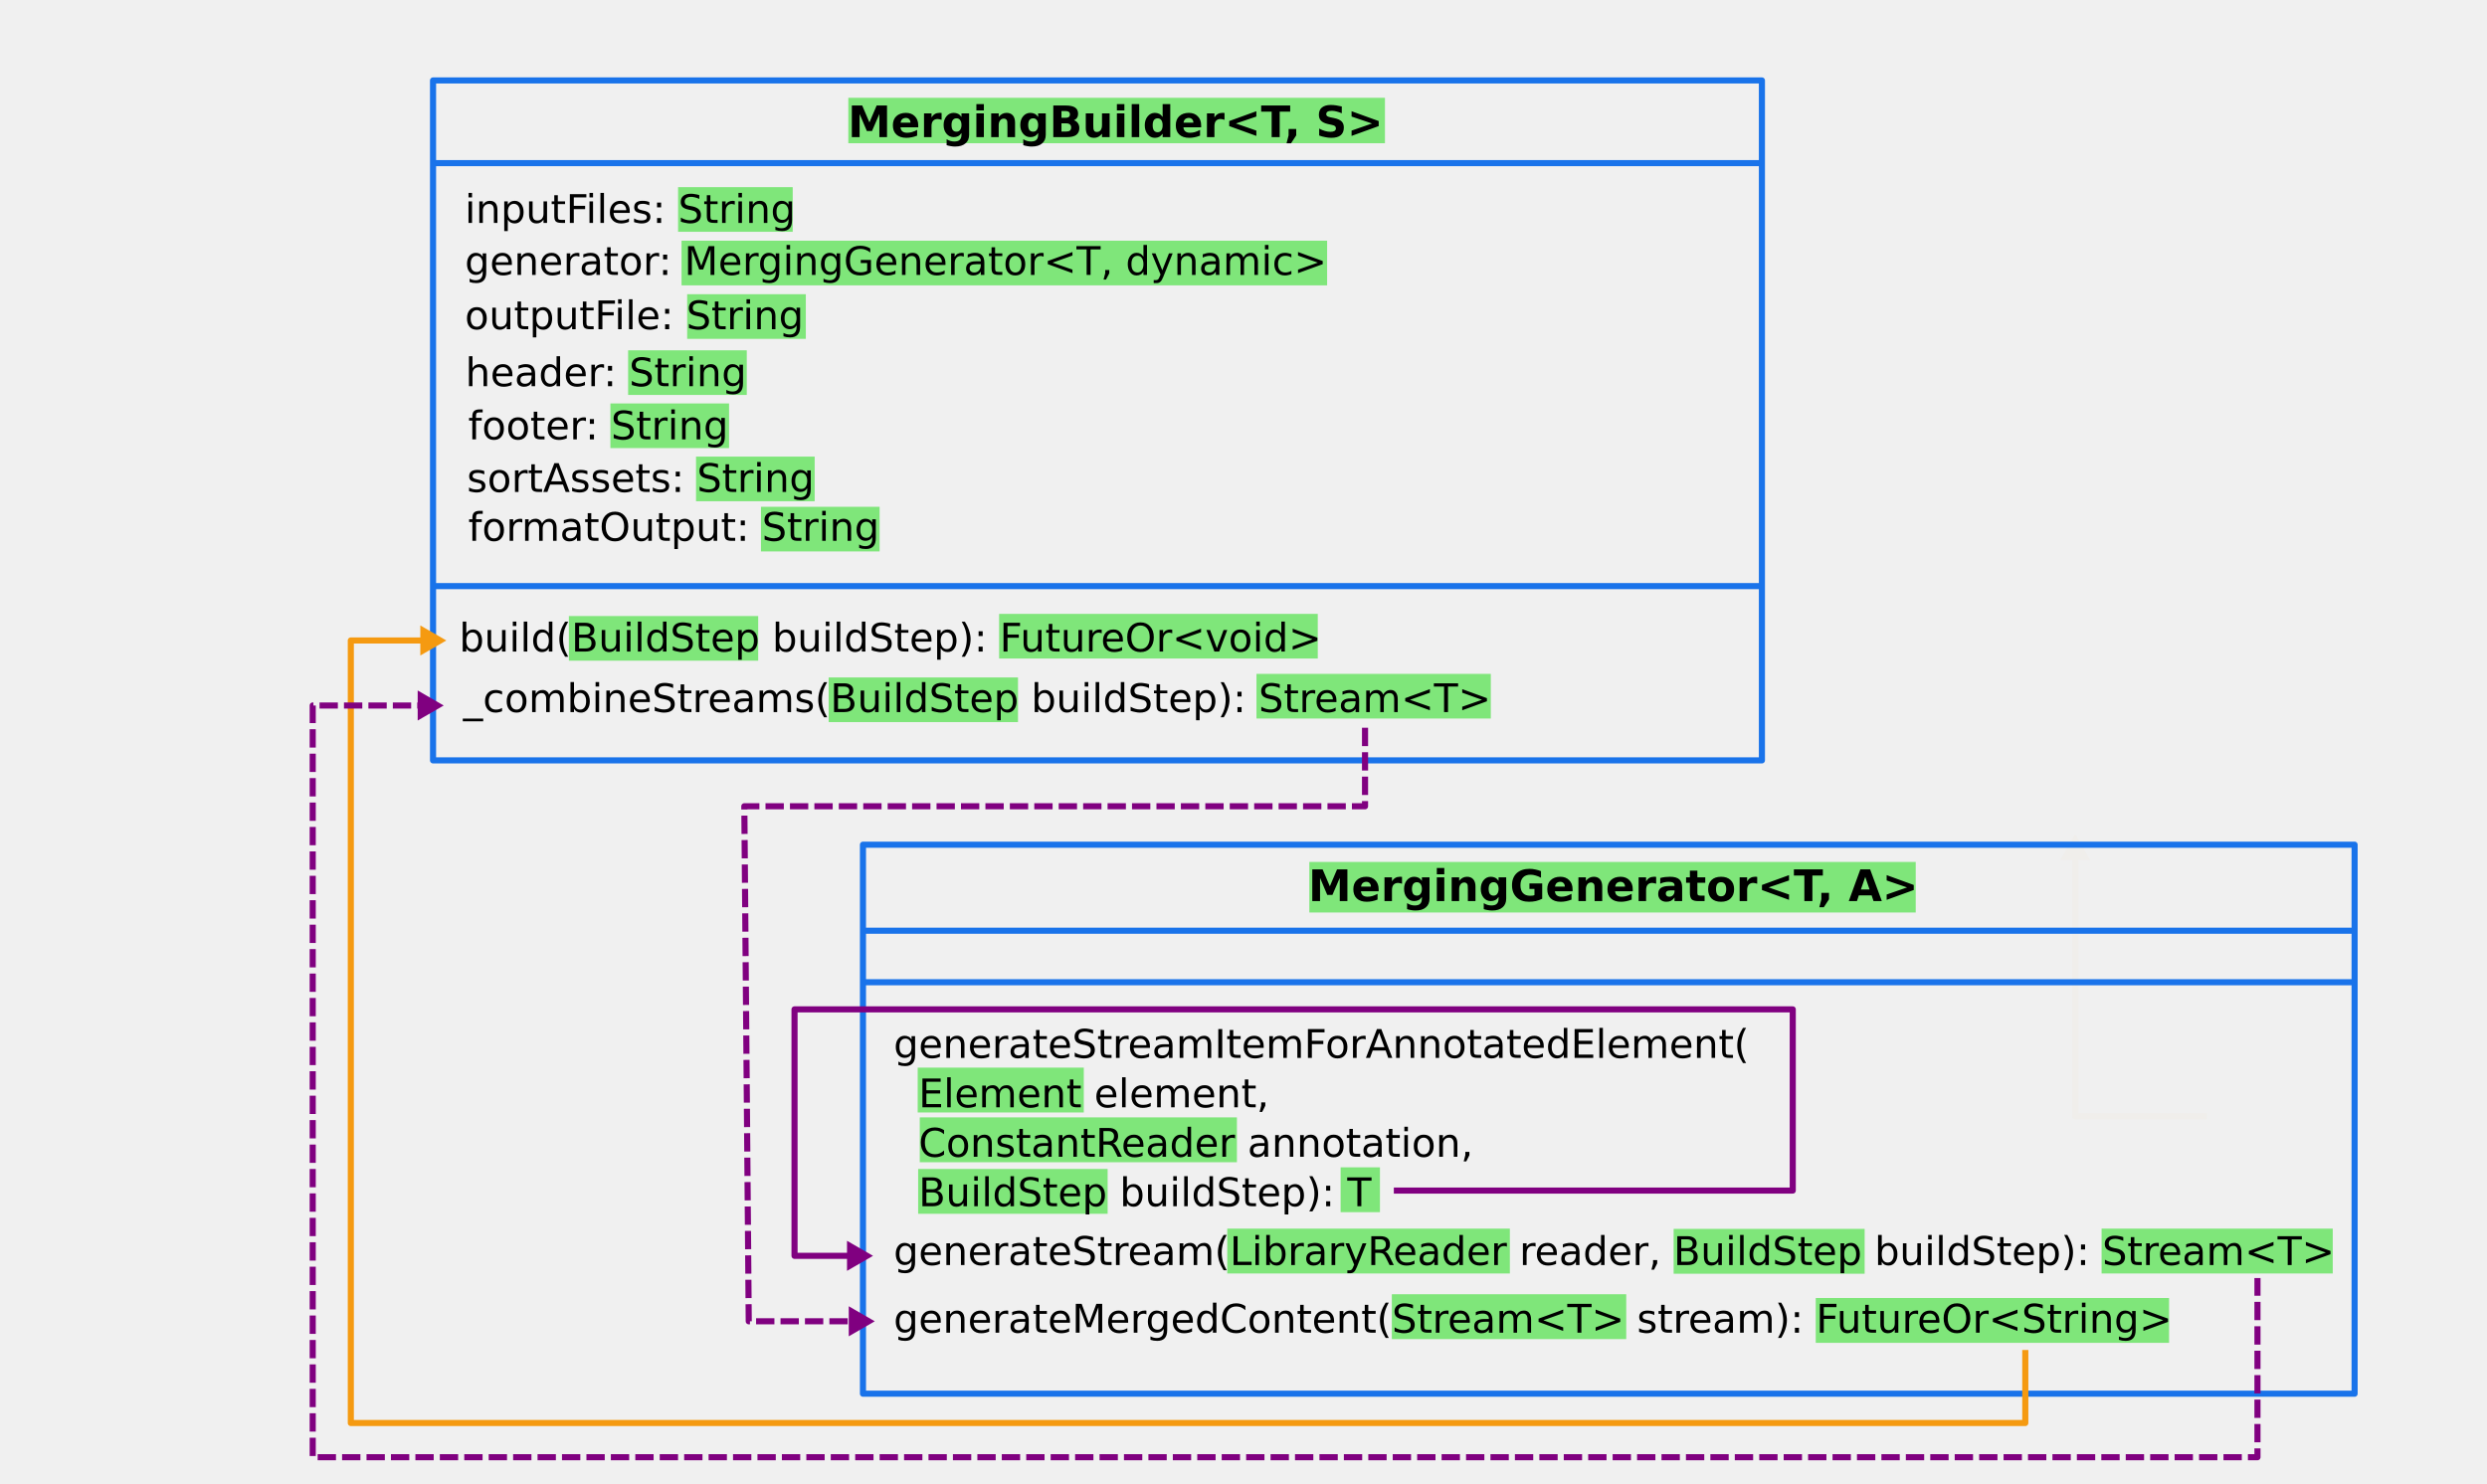
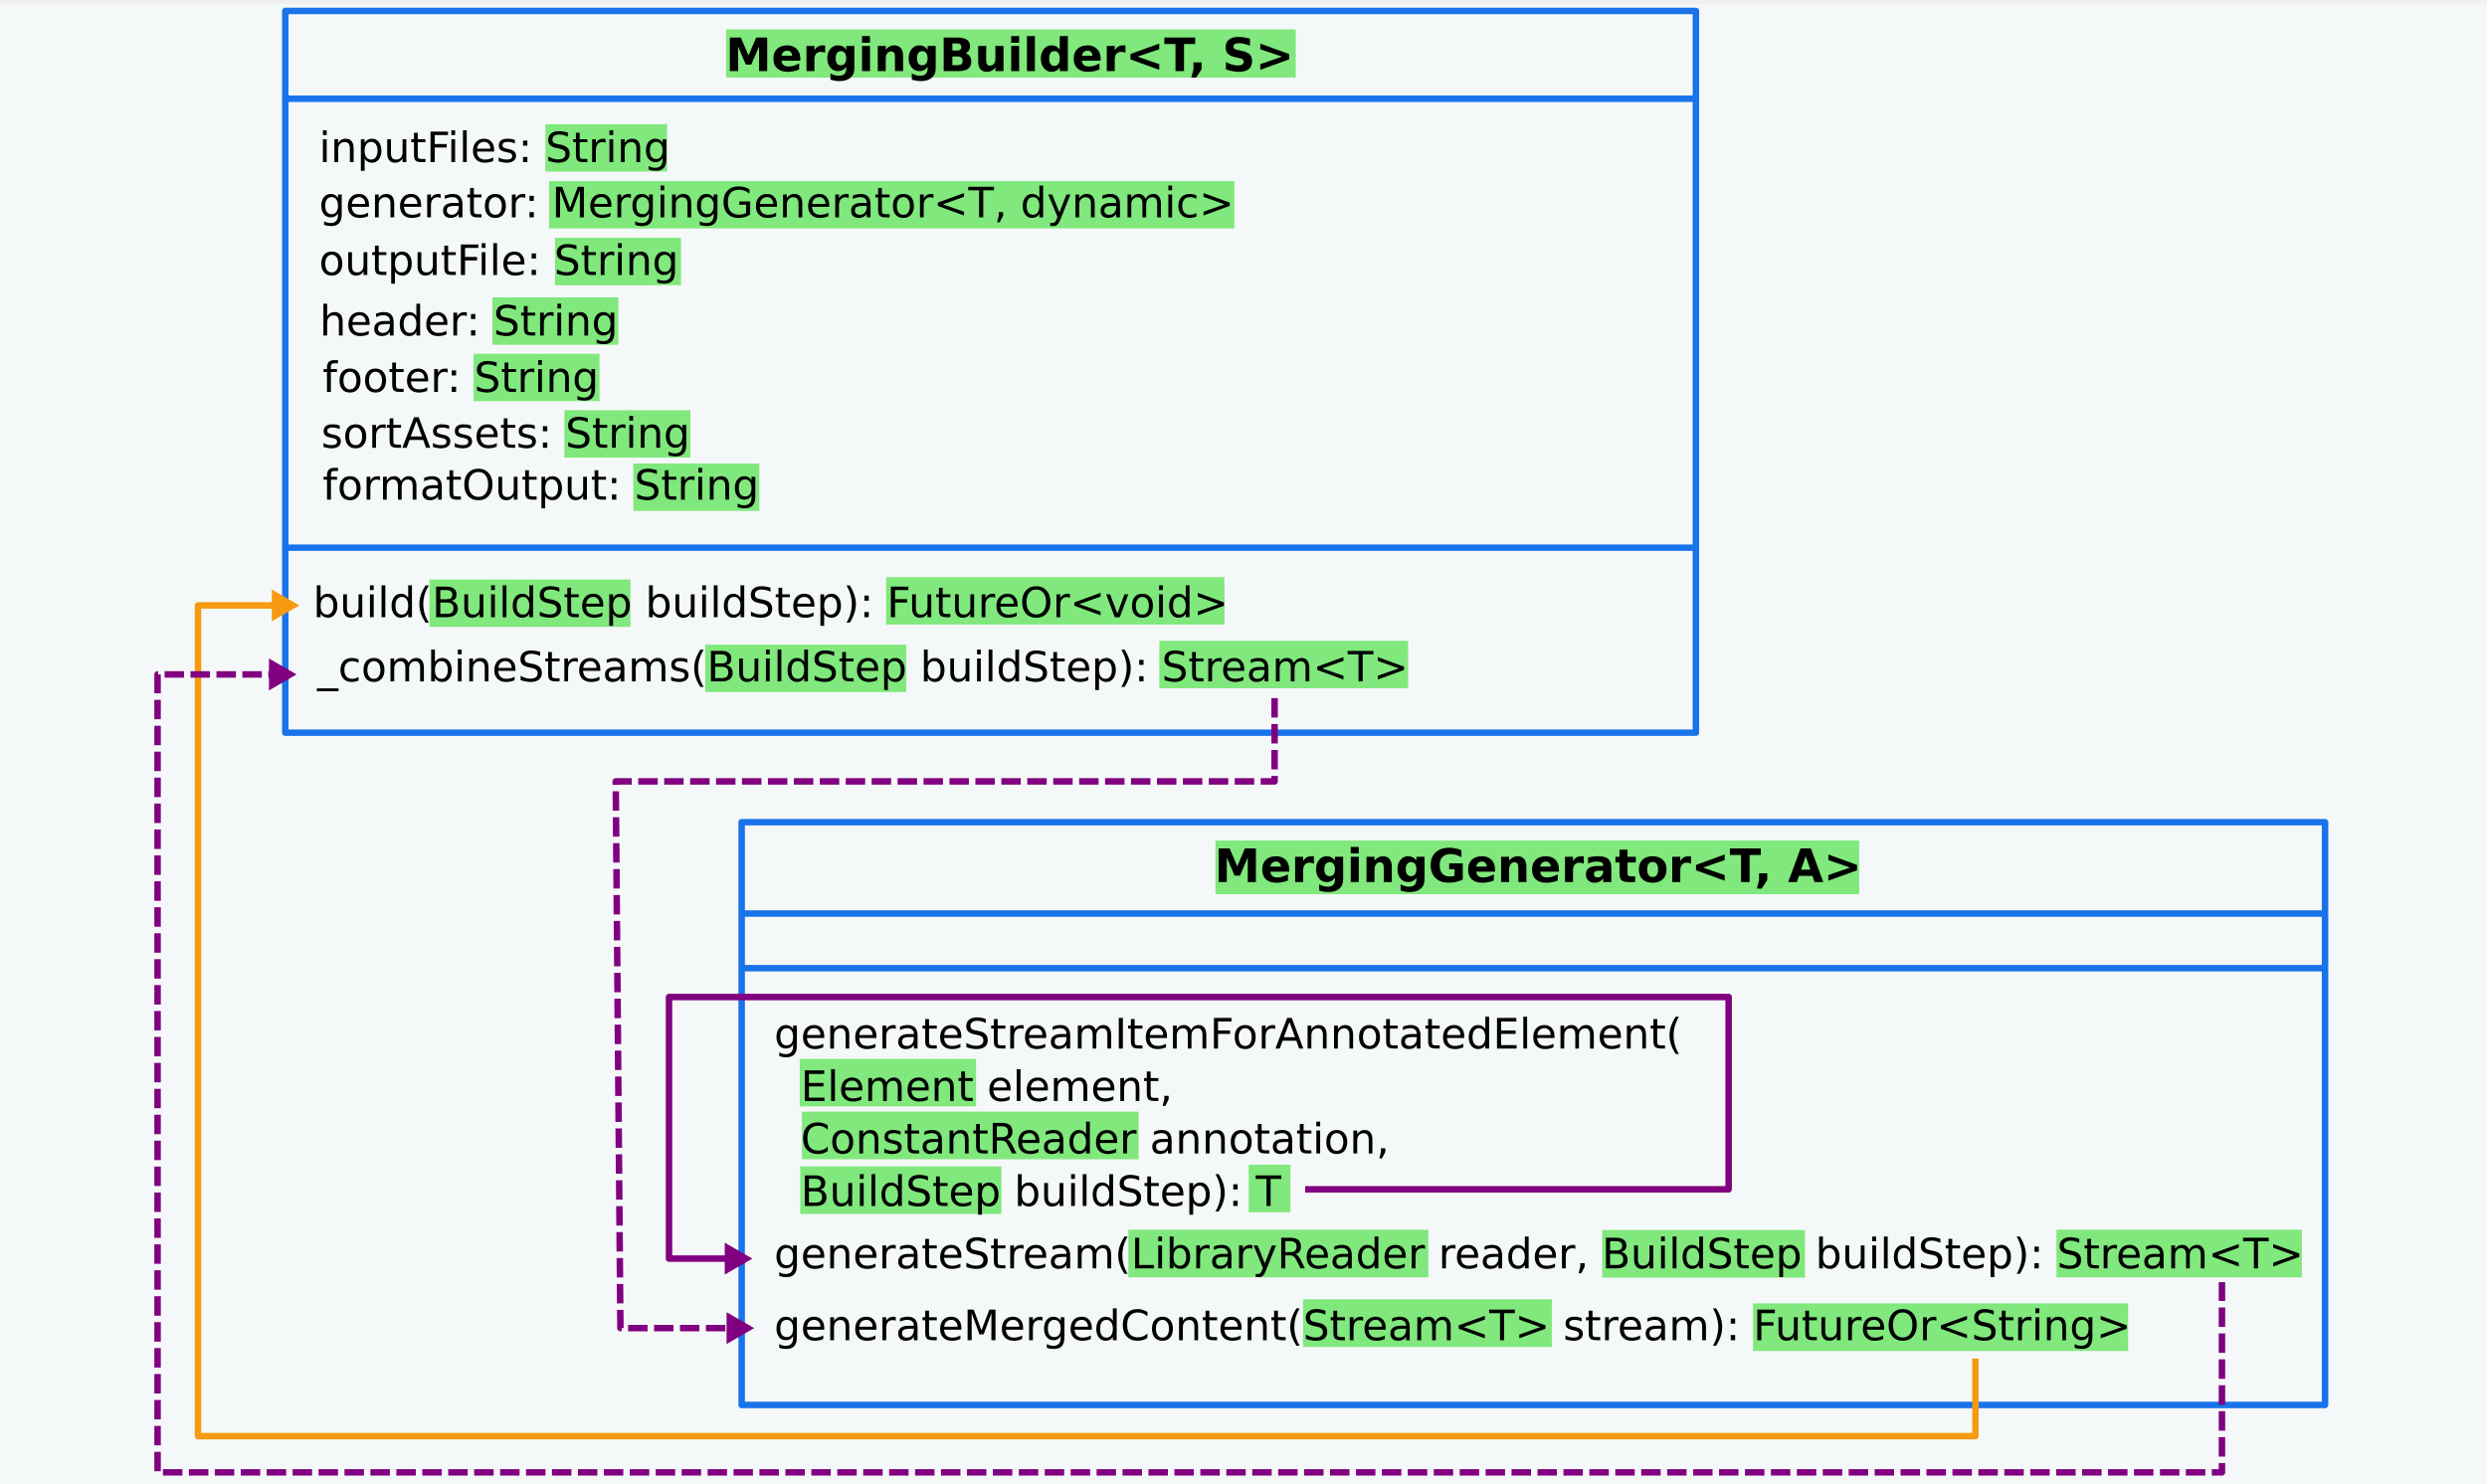
<svg xmlns="http://www.w3.org/2000/svg" width="285mm" height="170mm" viewBox="0 0 285 170" version="1.1" id="svg8">
  <defs id="defs2">
    <marker orient="auto" refY="0" refX="0" id="marker2854" style="overflow:visible">
      <path id="path2852" d="M 5.77,0 -2.88,5 V -5 Z" style="fill:#800080;fill-opacity:1;fill-rule:evenodd;stroke:#800080;stroke-width:1pt;stroke-opacity:1" transform="scale(0.4)" />
    </marker>
    <marker orient="auto" refY="0" refX="0" id="marker2850" style="overflow:visible">
      <path id="path2848" d="M 5.77,0 -2.88,5 V -5 Z" style="fill:#800080;fill-opacity:1;fill-rule:evenodd;stroke:#800080;stroke-width:1pt;stroke-opacity:1" transform="scale(0.4)" />
    </marker>
    <marker orient="auto" refY="0" refX="0" id="marker2846" style="overflow:visible">
      <path id="path2844" d="M 5.77,0 -2.88,5 V -5 Z" style="fill:#800080;fill-opacity:1;fill-rule:evenodd;stroke:#800080;stroke-width:1pt;stroke-opacity:1" transform="scale(0.4)" />
    </marker>
    <marker orient="auto" refY="0" refX="0" id="marker2834" style="overflow:visible">
      <path id="path2832" d="M 5.77,0 -2.88,5 V -5 Z" style="fill:#f59a11;fill-opacity:1;fill-rule:evenodd;stroke:#f59a11;stroke-width:1pt;stroke-opacity:1" transform="scale(0.4)" />
    </marker>
    <marker orient="auto" refY="0" refX="0" id="marker2828" style="overflow:visible">
      <path id="path2634" d="M 5.77,0 -2.88,5 V -5 Z" style="fill:#f59a11;fill-opacity:1;fill-rule:evenodd;stroke:#f59a11;stroke-width:1pt;stroke-opacity:1" transform="scale(0.4)" />
    </marker>
    <marker orient="auto" refY="0" refX="0" id="marker2825" style="overflow:visible">
      <path id="path2823" d="M 5.77,0 -2.88,5 V -5 Z" style="fill:#f59a11;fill-opacity:1;fill-rule:evenodd;stroke:#f59a11;stroke-width:1pt;stroke-opacity:1" transform="scale(-0.4)" />
    </marker>
    <marker orient="auto" refY="0" refX="0" id="marker2817" style="overflow:visible">
      <path id="path2815" d="M 5.77,0 -2.88,5 V -5 Z" style="fill:#f59a11;fill-opacity:1;fill-rule:evenodd;stroke:#f59a11;stroke-width:1pt;stroke-opacity:1" transform="scale(-0.4)" />
    </marker>
    <marker orient="auto" refY="0" refX="0" id="marker2801" style="overflow:visible">
      <path id="path2799" d="M 5.77,0 -2.88,5 V -5 Z" style="fill:#f59a11;fill-opacity:1;fill-rule:evenodd;stroke:#f59a11;stroke-width:1pt;stroke-opacity:1" transform="scale(-0.4)" />
    </marker>
    <marker orient="auto" refY="0" refX="0" id="marker2793" style="overflow:visible">
      <path id="path2791" d="M 5.77,0 -2.88,5 V -5 Z" style="fill:#f59a11;fill-opacity:1;fill-rule:evenodd;stroke:#f59a11;stroke-width:1pt;stroke-opacity:1" transform="scale(-0.4)" />
    </marker>
    <marker orient="auto" refY="0" refX="0" id="marker2781" style="overflow:visible">
      <path id="path2779" d="M 5.77,0 -2.88,5 V -5 Z" style="fill:#f59a11;fill-opacity:1;fill-rule:evenodd;stroke:#f59a11;stroke-width:1pt;stroke-opacity:1" transform="scale(-0.4)" />
    </marker>
    <marker orient="auto" refY="0" refX="0" id="marker2773" style="overflow:visible">
      <path id="path2771" d="M 5.77,0 -2.88,5 V -5 Z" style="fill:#f59a11;fill-opacity:1;fill-rule:evenodd;stroke:#f59a11;stroke-width:1pt;stroke-opacity:1" transform="scale(-0.4)" />
    </marker>
    <marker orient="auto" refY="0" refX="0" id="marker2765" style="overflow:visible">
      <path id="path2763" d="M 5.77,0 -2.88,5 V -5 Z" style="fill:#f59a11;fill-opacity:1;fill-rule:evenodd;stroke:#f59a11;stroke-width:1pt;stroke-opacity:1" transform="scale(-0.4)" />
    </marker>
    <marker orient="auto" refY="0" refX="0" id="marker2761" style="overflow:visible">
      <path id="path2759" d="M 5.77,0 -2.88,5 V -5 Z" style="fill:#f59a11;fill-opacity:1;fill-rule:evenodd;stroke:#f59a11;stroke-width:1pt;stroke-opacity:1" transform="scale(-0.8)" />
    </marker>
    <marker orient="auto" refY="0" refX="0" id="marker2755" style="overflow:visible">
      <path id="path2625" d="M 5.77,0 -2.88,5 V -5 Z" style="fill:#f59a11;fill-opacity:1;fill-rule:evenodd;stroke:#f59a11;stroke-width:1pt;stroke-opacity:1" transform="scale(-0.4)" />
    </marker>
    <marker orient="auto" refY="0" refX="0" id="marker2752" style="overflow:visible">
      <path id="path2622" d="M 5.77,0 -2.88,5 V -5 Z" style="fill:#000000;fill-opacity:1;fill-rule:evenodd;stroke:#f59a11;stroke-width:1pt;stroke-opacity:1" transform="scale(-0.8)" />
    </marker>
    <marker orient="auto" refY="0" refX="0" id="marker2483" style="overflow:visible">
      <path id="path2481" d="M 5.77,0 -2.88,5 V -5 Z" style="fill:#f59a11;fill-opacity:1;fill-rule:evenodd;stroke:#f59a11;stroke-width:1pt;stroke-opacity:1" transform="scale(-0.4)" />
    </marker>
    <marker orient="auto" refY="0" refX="0" id="marker2475" style="overflow:visible">
      <path id="path2473" d="M 5.77,0 -2.88,5 V -5 Z" style="fill:#f59a11;fill-opacity:1;fill-rule:evenodd;stroke:#f59a11;stroke-width:1pt;stroke-opacity:1" transform="scale(-0.4)" />
    </marker>
    <marker style="overflow:visible" id="marker2453" refX="0" refY="0" orient="auto">
      <path transform="scale(-0.4)" style="fill:#f59a11;fill-opacity:1;fill-rule:evenodd;stroke:#f59a11;stroke-width:1pt;stroke-opacity:1" d="M 5.77,0 -2.88,5 V -5 Z" id="path2451" />
    </marker>
    <marker orient="auto" refY="0" refX="0" id="marker12224" style="overflow:visible">
      <path id="path12222" d="M 5.77,0 -2.88,5 V -5 Z" style="fill:#f59a11;fill-opacity:1;fill-rule:evenodd;stroke:#f59a11;stroke-width:1pt;stroke-opacity:1" transform="scale(-0.4)" />
    </marker>
    <marker orient="auto" refY="0" refX="0" id="marker10408" style="overflow:visible">
      <path id="path10406" d="M 5.77,0 -2.88,5 V -5 Z" style="fill:#f59a11;fill-opacity:1;fill-rule:evenodd;stroke:#f59a11;stroke-width:1pt;stroke-opacity:1" transform="scale(-0.4)" />
    </marker>
    <marker orient="auto" refY="0" refX="0" id="marker9594" style="overflow:visible">
      <path id="path9592" d="M 5.77,0 -2.88,5 V -5 Z" style="fill:#f59a11;fill-opacity:1;fill-rule:evenodd;stroke:#f59a11;stroke-width:1pt;stroke-opacity:1" transform="scale(-0.4)" />
    </marker>
    <marker orient="auto" refY="0" refX="0" id="marker8846" style="overflow:visible">
      <path id="path8844" d="M 5.77,0 -2.88,5 V -5 Z" style="fill:#f59a11;fill-opacity:1;fill-rule:evenodd;stroke:#f59a11;stroke-width:1pt;stroke-opacity:1" transform="scale(-0.4)" />
    </marker>
    <marker orient="auto" refY="0" refX="0" id="marker7900" style="overflow:visible">
      <path id="path7898" d="M 5.77,0 -2.88,5 V -5 Z" style="fill:#f59a11;fill-opacity:1;fill-rule:evenodd;stroke:#f59a11;stroke-width:1pt;stroke-opacity:1" transform="scale(-0.4)" />
    </marker>
    <marker orient="auto" refY="0" refX="0" id="marker6672" style="overflow:visible">
      <path id="path6670" d="M 5.77,0 -2.88,5 V -5 Z" style="fill:#f59a11;fill-opacity:1;fill-rule:evenodd;stroke:#f59a11;stroke-width:1pt;stroke-opacity:1" transform="scale(-0.4)" />
    </marker>
    <marker orient="auto" refY="0" refX="0" id="marker4250" style="overflow:visible">
      <path id="path4248" d="M 5.77,0 -2.88,5 V -5 Z" style="fill:#f59a11;fill-opacity:1;fill-rule:evenodd;stroke:#f59a11;stroke-width:1pt;stroke-opacity:1" transform="scale(-0.4)" />
    </marker>
    <marker style="overflow:visible" id="marker3268" refX="0" refY="0" orient="auto">
      <path transform="scale(-0.4)" style="fill:#f59a11;fill-opacity:1;fill-rule:evenodd;stroke:#f59a11;stroke-width:1pt;stroke-opacity:1" d="M 5.77,0 -2.88,5 V -5 Z" id="path3266" />
    </marker>
    <marker style="overflow:visible" id="marker3012" refX="0" refY="0" orient="auto">
      <path transform="scale(-0.4)" style="fill:#f59a11;fill-opacity:1;fill-rule:evenodd;stroke:#f59a11;stroke-width:1pt;stroke-opacity:1" d="M 5.77,0 -2.88,5 V -5 Z" id="path3010" />
    </marker>
    <marker orient="auto" refY="0" refX="0" id="marker1634" style="overflow:visible">
      <path id="path1632" d="M 5.77,0 -2.88,5 V -5 Z" style="fill:#f59a11;fill-opacity:1;fill-rule:evenodd;stroke:#f59a11;stroke-width:1pt;stroke-opacity:1" transform="scale(-0.8)" />
    </marker>
    <marker orient="auto" refY="0" refX="0" id="marker1564" style="overflow:visible">
      <path id="path1562" style="fill:#f59a11;fill-opacity:1;fill-rule:evenodd;stroke:#f59a11;stroke-width:0.625;stroke-linejoin:round;stroke-opacity:1" d="M 8.719,4.034 -2.207,0.016 8.719,-4.002 c -1.745,2.372 -1.735,5.617 -6e-7,8.035 z" transform="matrix(1.1,0,0,1.1,1.1,0)" />
    </marker>
    <marker orient="auto" refY="0" refX="0" id="TriangleInL" style="overflow:visible">
      <path id="path1093" d="M 5.77,0 -2.88,5 V -5 Z" style="fill:#f59a11;fill-opacity:1;fill-rule:evenodd;stroke:#f59a11;stroke-width:1pt;stroke-opacity:1" transform="scale(-0.8)" />
    </marker>
    <marker orient="auto" refY="0" refX="0" id="EmptyTriangleOutL" style="overflow:visible">
      <path id="path1120" d="M 5.77,0 -2.88,5 V -5 Z" style="fill:#ffffff;fill-rule:evenodd;stroke:#f59a11;stroke-width:1pt;stroke-opacity:1" transform="matrix(0.8,0,0,0.8,-4.8,0)" />
    </marker>
    <marker orient="auto" refY="0" refX="0" id="Arrow1Mend" style="overflow:visible">
      <path id="path969" d="M 0,0 5,-5 -12.5,0 5,5 Z" style="fill:#f59a11;fill-opacity:1;fill-rule:evenodd;stroke:#f59a11;stroke-width:1pt;stroke-opacity:1" transform="matrix(-0.4,0,0,-0.4,-4,0)" />
    </marker>
    <marker orient="auto" refY="0" refX="0" id="Arrow1Send" style="overflow:visible">
      <path id="path975" d="M 0,0 5,-5 -12.5,0 5,5 Z" style="fill:#f59a11;fill-opacity:1;fill-rule:evenodd;stroke:#f59a11;stroke-width:1pt;stroke-opacity:1" transform="matrix(-0.2,0,0,-0.2,-1.2,0)" />
    </marker>
    <marker orient="auto" refY="0" refX="0" id="TriangleOutM" style="overflow:visible">
      <path id="path1105" d="M 5.77,0 -2.88,5 V -5 Z" style="fill:#f59a11;fill-opacity:1;fill-rule:evenodd;stroke:#f59a11;stroke-width:1pt;stroke-opacity:1" transform="scale(0.4)" />
    </marker>
    <marker orient="auto" refY="0" refX="0" id="TriangleInM" style="overflow:visible">
      <path id="path1096" d="M 5.77,0 -2.88,5 V -5 Z" style="fill:#f59a11;fill-opacity:1;fill-rule:evenodd;stroke:#f59a11;stroke-width:1pt;stroke-opacity:1" transform="scale(-0.4)" />
    </marker>
    <marker orient="auto" refY="0" refX="0" id="Arrow2Lstart" style="overflow:visible">
      <path id="path978" style="fill:#f59a11;fill-opacity:1;fill-rule:evenodd;stroke:#f59a11;stroke-width:0.625;stroke-linejoin:round;stroke-opacity:1" d="M 8.719,4.034 -2.207,0.016 8.719,-4.002 c -1.745,2.372 -1.735,5.617 -6e-7,8.035 z" transform="matrix(1.1,0,0,1.1,1.1,0)" />
    </marker>
    <marker orient="auto" refY="0" refX="0" id="Arrow1Lstart" style="overflow:visible">
      <path id="path960" d="M 0,0 5,-5 -12.5,0 5,5 Z" style="fill:#f59a11;fill-opacity:1;fill-rule:evenodd;stroke:#f59a11;stroke-width:1pt;stroke-opacity:1" transform="matrix(0.8,0,0,0.8,10,0)" />
    </marker>
  </defs>
  <g id="layer1" transform="translate(-19.96834,-82.78558)">
    <text xml:space="preserve" style="font-style:normal;font-variant:normal;font-weight:bold;font-stretch:normal;font-size:3.881px;line-height:1.25;font-family:'DejaVu Sans';-inkscape-font-specification:'DejaVu Sans Bold';letter-spacing:-5.292px;word-spacing:0px;writing-mode:tb-rl;fill:#000000;fill-opacity:1;stroke:none;stroke-width:0.265" x="52.151" y="265.621" id="text934">
      <tspan id="tspan932" x="265.621" y="49.726" style="writing-mode:tb-rl;stroke-width:0.265" />
    </text>
    <text xml:space="preserve" style="font-style:normal;font-variant:normal;font-weight:bold;font-stretch:normal;font-size:3.881px;line-height:1.25;font-family:'DejaVu Sans';-inkscape-font-specification:'DejaVu Sans Bold';letter-spacing:-5.292px;word-spacing:0px;fill:#000000;fill-opacity:1;stroke:none;stroke-width:0.265" x="56.436" y="267.246" id="text938">
      <tspan id="tspan936" x="56.436" y="270.68" style="stroke-width:0.265" />
    </text>
    <text xml:space="preserve" style="font-style:normal;font-variant:normal;font-weight:bold;font-stretch:normal;font-size:3.881px;line-height:1.25;font-family:'DejaVu Sans';-inkscape-font-specification:'DejaVu Sans Bold';letter-spacing:-5.292px;word-spacing:0px;fill:#000000;fill-opacity:1;stroke:none;stroke-width:0.265" x="68.552" y="265.522" id="text946">
      <tspan id="tspan944" x="68.552" y="268.956" style="stroke-width:0.265" />
    </text>
    <flowRoot xml:space="preserve" id="flowRoot948" style="font-style:normal;font-variant:normal;font-weight:bold;font-stretch:normal;font-size:14.667px;line-height:1.25;font-family:'DejaVu Sans';-inkscape-font-specification:'DejaVu Sans Bold';letter-spacing:-20px;word-spacing:0px;fill:#000000;fill-opacity:1;stroke:none" transform="matrix(0.2645833,0,0,0.2645833,26.24471,211.8462)">
      <flowRegion id="flowRegion950">
        <rect id="rect952" width="63.104" height="31.831" x="88.42" y="200.079" />
      </flowRegion>
      <flowPara id="flowPara954" />
    </flowRoot>
    <flowRoot xml:space="preserve" id="flowRoot956" style="font-style:normal;font-variant:normal;font-weight:bold;font-stretch:normal;font-size:14.667px;line-height:1.25;font-family:'DejaVu Sans';-inkscape-font-specification:'DejaVu Sans Bold';letter-spacing:-20px;word-spacing:0px;fill:#000000;fill-opacity:1;stroke:none" transform="matrix(0.2645833,0,0,0.2645833,26.24471,211.8462)">
      <flowRegion id="flowRegion958">
        <rect id="rect960" width="56.03" height="30.342" x="76.878" y="197.659" />
      </flowRegion>
      <flowPara id="flowPara962" />
    </flowRoot>
    <text xml:space="preserve" style="font-style:normal;font-variant:normal;font-weight:bold;font-stretch:normal;font-size:3.881px;line-height:1.25;font-family:'DejaVu Sans';-inkscape-font-specification:'DejaVu Sans Bold';letter-spacing:-5.292px;word-spacing:0px;direction:ltr;fill:#000000;fill-opacity:1;stroke:none;stroke-width:0.265" x="69.783" y="268.724" id="text966">
      <tspan id="tspan964" x="69.783" y="272.157" style="direction:ltr;stroke-width:0.265" />
    </text>
    <flowRoot xml:space="preserve" id="flowRoot972" style="font-style:normal;font-variant:normal;font-weight:bold;font-stretch:normal;font-size:14.667px;line-height:1.25;font-family:'DejaVu Sans';-inkscape-font-specification:'DejaVu Sans Bold';letter-spacing:100px;word-spacing:0px;direction:rtl;fill:#000000;fill-opacity:1;stroke:none" transform="matrix(0.2645833,0,0,0.2645833,26.24471,211.8462)">
      <flowRegion id="flowRegion974" style="letter-spacing:100px">
        <rect id="rect976" width="234.545" height="42.255" x="148.917" y="188.166" style="letter-spacing:100px" />
      </flowRegion>
      <flowPara id="flowPara978" />
    </flowRoot>
    <flowRoot xml:space="preserve" id="flowRoot1254" style="font-style:normal;font-variant:normal;font-weight:bold;font-stretch:normal;font-size:14.667px;line-height:1.25;font-family:'DejaVu Sans';-inkscape-font-specification:'DejaVu Sans Bold';letter-spacing:0px;word-spacing:0px;direction:rtl;fill:#000000;fill-opacity:1;stroke:none">
      <flowRegion id="flowRegion1256">
        <rect id="rect1258" width="130.303" height="31.645" x="149.662" y="-572.6" />
      </flowRegion>
      <flowPara id="flowPara1260" />
    </flowRoot>
    <flowRoot xml:space="preserve" id="flowRoot1481" style="font-style:normal;font-variant:normal;font-weight:bold;font-stretch:normal;font-size:14.667px;line-height:1.25;font-family:'DejaVu Sans';-inkscape-font-specification:'DejaVu Sans Bold';letter-spacing:0px;word-spacing:0px;direction:rtl;fill:#000000;fill-opacity:1;stroke:none" transform="matrix(0.2645833,0,0,0.2645833,26.24471,156.411)">
      <flowRegion id="flowRegion1483">
        <rect id="rect1485" width="384.346" height="173.746" x="396.982" y="64.684" />
      </flowRegion>
      <flowPara id="flowPara1487" />
    </flowRoot>
    <text xml:space="preserve" style="font-style:normal;font-variant:normal;font-weight:normal;font-stretch:normal;font-size:3.881px;line-height:1.25;font-family:'DejaVu Sans';-inkscape-font-specification:'DejaVu Sans';letter-spacing:0px;word-spacing:0px;direction:rtl;fill:#000000;fill-opacity:1;stroke:none;stroke-width:0.265" x="74.01" y="117.574" id="text1491">
      <tspan id="tspan1489" x="74.01" y="121.007" style="font-style:normal;font-variant:normal;font-weight:normal;font-stretch:normal;font-family:'DejaVu Sans';-inkscape-font-specification:'DejaVu Sans';stroke-width:0.265" />
      <tspan x="74.01" y="125.858" style="font-style:normal;font-variant:normal;font-weight:normal;font-stretch:normal;font-family:'DejaVu Sans';-inkscape-font-specification:'DejaVu Sans';stroke-width:0.265" id="tspan1493" />
    </text>
    <text xml:space="preserve" style="font-style:normal;font-variant:normal;font-weight:bold;font-stretch:normal;font-size:3.881px;line-height:1.25;font-family:'DejaVu Sans';-inkscape-font-specification:'DejaVu Sans Bold';letter-spacing:0px;word-spacing:0px;direction:ltr;fill:#02be3d;fill-opacity:1;stroke:none;stroke-width:0.265" x="129.833" y="219.637" id="text1517">
      <tspan id="tspan1515" x="129.833" y="223.071" style="font-style:normal;font-variant:normal;font-weight:bold;font-stretch:normal;font-family:'DejaVu Sans';-inkscape-font-specification:'DejaVu Sans Bold';direction:ltr;fill:#02be3d;fill-opacity:1;stroke-width:0.265" />
    </text>
    <g id="g2981" transform="translate(0.1307195,110.4386)">
-       <path style="opacity:0.02;fill:none;fill-opacity:1;stroke:#f59a11;stroke-width:0.7;stroke-linejoin:round;stroke-miterlimit:4;stroke-dasharray:none;stroke-dashoffset:1.428;stroke-opacity:1;marker-start:url(#marker2793);paint-order:markers fill stroke" d="m 257.648,69.941 v 30.344 h 15.1" id="path2789" />
-       <g id="g1035" transform="translate(28.04581,3.704166)">
+       <rect id="rect4193" width="285.221" height="169.73" x="19.705" y="-27.251" style="stroke-width:0.265;stroke:none;fill:#f5f8f8;fill-opacity:1" />
+       <g id="g1035" transform="matrix(1.06152,0,0,1.06152,8.565153,-2.901514)">
        <rect style="opacity:1;fill:#50e149;fill-opacity:0.705;stroke:none;stroke-width:0.5;stroke-linejoin:round;stroke-miterlimit:4;stroke-dasharray:none;stroke-dashoffset:1.428;stroke-opacity:1" id="rect2325" width="21.697" height="5.116" x="56.982" y="39.251" />
        <rect y="2.363" x="70.538" height="5.116" width="13.597" id="rect2327" style="opacity:1;fill:#50e149;fill-opacity:0.705;stroke:none;stroke-width:0.5;stroke-linejoin:round;stroke-miterlimit:4;stroke-dasharray:none;stroke-dashoffset:1.428;stroke-opacity:1" />
        <rect style="opacity:1;fill:#50e149;fill-opacity:0.705;stroke:none;stroke-width:0.5;stroke-linejoin:round;stroke-miterlimit:4;stroke-dasharray:none;stroke-dashoffset:1.428;stroke-opacity:1" id="rect2335" width="73.981" height="5.116" x="69.893" y="-3.769" />
        <rect y="39.002" x="106.286" height="5.116" width="36.517" id="rect2363" style="opacity:1;fill:#50e149;fill-opacity:0.705;stroke:none;stroke-width:0.5;stroke-linejoin:round;stroke-miterlimit:4;stroke-dasharray:none;stroke-dashoffset:1.428;stroke-opacity:1" />
        <rect style="opacity:1;fill:#50e149;fill-opacity:0.705;stroke:none;stroke-width:0.5;stroke-linejoin:round;stroke-miterlimit:4;stroke-dasharray:none;stroke-dashoffset:1.428;stroke-opacity:1" id="rect2371" width="13.597" height="5.116" x="63.772" y="8.793" />
        <rect y="14.884" x="61.742" height="5.116" width="13.597" id="rect2373" style="opacity:1;fill:#50e149;fill-opacity:0.705;stroke:none;stroke-width:0.5;stroke-linejoin:round;stroke-miterlimit:4;stroke-dasharray:none;stroke-dashoffset:1.428;stroke-opacity:1" />
        <rect style="opacity:1;fill:#50e149;fill-opacity:0.705;stroke:none;stroke-width:0.5;stroke-linejoin:round;stroke-miterlimit:4;stroke-dasharray:none;stroke-dashoffset:1.428;stroke-opacity:1" id="rect2375" width="13.597" height="5.116" x="71.553" y="20.976" />
        <rect y="26.729" x="78.995" height="5.116" width="13.597" id="rect2377" style="opacity:1;fill:#50e149;fill-opacity:0.705;stroke:none;stroke-width:0.5;stroke-linejoin:round;stroke-miterlimit:4;stroke-dasharray:none;stroke-dashoffset:1.428;stroke-opacity:1" />
        <rect style="opacity:1;fill:#50e149;fill-opacity:0.705;stroke:none;stroke-width:0.5;stroke-linejoin:round;stroke-miterlimit:4;stroke-dasharray:none;stroke-dashoffset:1.428;stroke-opacity:1" id="rect2383" width="61.497" height="5.206" x="89.004" y="-20.147" />
        <text transform="scale(0.9998187,1.000181)" xml:space="preserve" style="font-style:normal;font-variant:normal;font-weight:bold;font-stretch:normal;font-size:4.963px;line-height:1.25;font-family:'DejaVu Sans';-inkscape-font-specification:'DejaVu Sans Bold';letter-spacing:0px;word-spacing:0px;direction:ltr;fill:#000000;fill-opacity:1;stroke:none;stroke-width:0.265" x="88.972" y="-15.634" id="text1249">
          <tspan id="tspan1247" x="88.972" y="-15.634" style="direction:ltr;fill:#000000;fill-opacity:1;stroke:none;stroke-width:0.265">MergingBuilder&lt;T, S&gt;</tspan>
        </text>
        <text transform="scale(0.9998187,1.000181)" id="text1253" y="0.152" x="45.065" style="font-style:normal;font-variant:normal;font-weight:normal;font-stretch:normal;font-size:4.511px;line-height:1.25;font-family:'DejaVu Sans';-inkscape-font-specification:'DejaVu Sans';letter-spacing:0px;word-spacing:0px;direction:ltr;fill:#000000;fill-opacity:1;stroke:none;stroke-width:0.265" xml:space="preserve">
          <tspan style="font-style:normal;font-variant:normal;font-weight:normal;font-stretch:normal;font-family:'DejaVu Sans';-inkscape-font-specification:'DejaVu Sans';direction:ltr;fill:#000000;fill-opacity:1;stroke:none;stroke-width:0.265" y="0.152" x="45.065" id="tspan1251">generator: MergingGenerator&lt;T, dynamic&gt;</tspan>
        </text>
        <text transform="scale(0.9998187,1.000181)" id="text1261" y="6.375" x="45.065" style="font-style:normal;font-variant:normal;font-weight:normal;font-stretch:normal;font-size:4.511px;line-height:1.25;font-family:'DejaVu Sans';-inkscape-font-specification:'DejaVu Sans';letter-spacing:0px;word-spacing:0px;direction:ltr;fill:#000000;fill-opacity:1;stroke:none;stroke-width:0.265" xml:space="preserve">
          <tspan style="font-style:normal;font-variant:normal;font-weight:normal;font-stretch:normal;font-family:'DejaVu Sans';-inkscape-font-specification:'DejaVu Sans';direction:ltr;fill:#000000;fill-opacity:1;stroke:none;stroke-width:0.265" y="6.375" x="45.065" id="tspan1259">outputFile: String </tspan>
        </text>
        <text transform="scale(0.9998187,1.000181)" id="text1265" y="30.623" x="45.45" style="font-style:normal;font-variant:normal;font-weight:normal;font-stretch:normal;font-size:4.511px;line-height:1.25;font-family:'DejaVu Sans';-inkscape-font-specification:'DejaVu Sans';letter-spacing:0px;word-spacing:0px;direction:ltr;fill:#000000;fill-opacity:1;stroke:none;stroke-width:0.265" xml:space="preserve">
          <tspan style="font-style:normal;font-variant:normal;font-weight:normal;font-stretch:normal;font-family:'DejaVu Sans';-inkscape-font-specification:'DejaVu Sans';direction:ltr;fill:#000000;fill-opacity:1;stroke:none;stroke-width:0.265" y="30.623" x="45.45" id="tspan1263">formatOutput: String</tspan>
        </text>
        <text transform="scale(0.9998187,1.000181)" xml:space="preserve" style="font-style:normal;font-variant:normal;font-weight:normal;font-stretch:normal;font-size:4.511px;line-height:1.25;font-family:'DejaVu Sans';-inkscape-font-specification:'DejaVu Sans';letter-spacing:0px;word-spacing:0px;direction:ltr;fill:#000000;fill-opacity:1;stroke:none;stroke-width:0.265" x="45.299" y="25.023" id="text1269">
          <tspan id="tspan1267" x="45.299" y="25.023" style="font-style:normal;font-variant:normal;font-weight:normal;font-stretch:normal;font-family:'DejaVu Sans';-inkscape-font-specification:'DejaVu Sans';direction:ltr;fill:#000000;fill-opacity:1;stroke:none;stroke-width:0.265">sortAssets: String</tspan>
        </text>
        <text transform="scale(0.9998187,1.000181)" id="text1273" y="12.906" x="45.133" style="font-style:normal;font-variant:normal;font-weight:normal;font-stretch:normal;font-size:4.511px;line-height:1.25;font-family:'DejaVu Sans';-inkscape-font-specification:'DejaVu Sans';letter-spacing:0px;word-spacing:0px;direction:ltr;fill:#000000;fill-opacity:1;stroke:none;stroke-width:0.265" xml:space="preserve">
          <tspan style="font-style:normal;font-variant:normal;font-weight:normal;font-stretch:normal;font-family:'DejaVu Sans';-inkscape-font-specification:'DejaVu Sans';direction:ltr;fill:#000000;fill-opacity:1;stroke:none;stroke-width:0.265" y="12.906" x="45.133" id="tspan1271">header: String</tspan>
        </text>
        <text transform="scale(0.9998187,1.000181)" xml:space="preserve" style="font-style:normal;font-variant:normal;font-weight:normal;font-stretch:normal;font-size:4.511px;line-height:1.25;font-family:'DejaVu Sans';-inkscape-font-specification:'DejaVu Sans';letter-spacing:0px;word-spacing:0px;direction:ltr;fill:#000000;fill-opacity:1;stroke:none;stroke-width:0.265" x="45.44" y="18.999" id="text1285">
          <tspan id="tspan1283" x="45.44" y="18.999" style="font-style:normal;font-variant:normal;font-weight:normal;font-stretch:normal;font-family:'DejaVu Sans';-inkscape-font-specification:'DejaVu Sans';direction:ltr;fill:#000000;fill-opacity:1;stroke:none;stroke-width:0.265">footer: String</tspan>
        </text>
        <text transform="scale(0.9998187,1.000181)" id="text1305" y="43.311" x="44.423" style="font-style:normal;font-variant:normal;font-weight:normal;font-stretch:normal;font-size:4.511px;line-height:1.25;font-family:'DejaVu Sans';-inkscape-font-specification:'DejaVu Sans';letter-spacing:0px;word-spacing:0px;direction:ltr;fill:#000000;fill-opacity:1;stroke:none;stroke-width:0.265" xml:space="preserve">
          <tspan style="font-style:normal;font-variant:normal;font-weight:normal;font-stretch:normal;font-family:'DejaVu Sans';-inkscape-font-specification:'DejaVu Sans';direction:ltr;fill:#000000;fill-opacity:1;stroke:none;stroke-width:0.265" y="43.311" x="44.423" id="tspan1303">build(BuildStep buildStep): FutureOr&lt;void&gt; </tspan>
        </text>
        <g transform="translate(0,-7.672916)" id="g998">
          <rect style="opacity:1;fill:#50e149;fill-opacity:0.705;stroke:none;stroke-width:0.5;stroke-linejoin:round;stroke-miterlimit:4;stroke-dasharray:none;stroke-dashoffset:1.428;stroke-opacity:1" id="rect2359" width="26.852" height="5.116" x="135.779" y="53.552" />
          <rect y="53.963" x="86.752" height="5.116" width="21.697" id="rect2381" style="opacity:1;fill:#50e149;fill-opacity:0.705;stroke:none;stroke-width:0.5;stroke-linejoin:round;stroke-miterlimit:4;stroke-dasharray:none;stroke-dashoffset:1.428;stroke-opacity:1" />
          <text id="text1309" y="57.917" x="44.877" style="font-style:normal;font-variant:normal;font-weight:normal;font-stretch:normal;font-size:4.511px;line-height:1.25;font-family:'DejaVu Sans';-inkscape-font-specification:'DejaVu Sans';letter-spacing:0px;word-spacing:0px;direction:ltr;fill:#000000;fill-opacity:1;stroke:none;stroke-width:0.265" xml:space="preserve" transform="scale(0.9998187,1.000181)">
            <tspan style="font-style:normal;font-variant:normal;font-weight:normal;font-stretch:normal;font-family:'DejaVu Sans';-inkscape-font-specification:'DejaVu Sans';direction:ltr;fill:#000000;fill-opacity:1;stroke:none;stroke-width:0.265" y="57.917" x="44.877" id="tspan1307">_combineStreams(BuildStep buildStep): Stream&lt;T&gt;</tspan>
          </text>
        </g>
        <rect style="opacity:1;fill:#50e149;fill-opacity:0.705;stroke:none;stroke-width:0.5;stroke-linejoin:round;stroke-miterlimit:4;stroke-dasharray:none;stroke-dashoffset:1.428;stroke-opacity:1" id="rect2365" width="13.137" height="5.116" x="69.496" y="-9.907" />
        <text transform="scale(0.9998187,1.000181)" xml:space="preserve" style="font-style:normal;font-variant:normal;font-weight:normal;font-stretch:normal;font-size:4.511px;line-height:1.25;font-family:'DejaVu Sans';-inkscape-font-specification:'DejaVu Sans';letter-spacing:0px;word-spacing:0px;direction:ltr;fill:#000000;fill-opacity:1;stroke:none;stroke-width:0.265" x="45.065" y="-5.811" id="text1553">
          <tspan id="tspan1551" x="45.065" y="-5.811" style="direction:ltr;stroke-width:0.265">inputFiles: String </tspan>
        </text>
        <rect style="opacity:1;fill:#000000;fill-opacity:0;stroke:none;stroke-width:0.5;stroke-linejoin:round;stroke-miterlimit:4;stroke-dasharray:none;stroke-dashoffset:1.428;stroke-opacity:1" id="rect2013" width="146.338" height="66.624" x="39.44" y="-24.477" rx="1.688" ry="1.271" />
        <path id="rect2017" style="opacity:1;fill:#000000;fill-opacity:0;stroke:#1973ea;stroke-width:0.7;stroke-linejoin:round;stroke-miterlimit:4;stroke-dasharray:none;stroke-dashoffset:1.428;stroke-opacity:1" d="M 41.417,-12.659 H 193.7 V 55.792 H 41.417 Z m 0,-9.476 H 193.7 V 35.818 H 41.417 Z" />
      </g>
-       <rect y="94.713" x="125.003" height="5.14" width="19.033" id="rect2329" style="opacity:1;fill:#50e149;fill-opacity:0.705;stroke:none;stroke-width:0.5;stroke-linejoin:round;stroke-miterlimit:4;stroke-dasharray:none;stroke-dashoffset:1.428;stroke-opacity:1" />
-       <rect style="opacity:1;fill:#50e149;fill-opacity:0.705;stroke:none;stroke-width:0.5;stroke-linejoin:round;stroke-miterlimit:4;stroke-dasharray:none;stroke-dashoffset:1.428;stroke-opacity:1" id="rect2331" width="69.49" height="5.794" x="169.882" y="71.139" />
-       <rect y="120.686" x="179.337" height="5.14" width="26.859" id="rect2343" style="opacity:1;fill:#50e149;fill-opacity:0.705;stroke:none;stroke-width:0.5;stroke-linejoin:round;stroke-miterlimit:4;stroke-dasharray:none;stroke-dashoffset:1.428;stroke-opacity:1" />
-       <rect y="106.14" x="173.467" height="5.14" width="4.507" id="rect2347" style="opacity:1;fill:#50e149;fill-opacity:0.705;stroke:none;stroke-width:0.5;stroke-linejoin:round;stroke-miterlimit:4;stroke-dasharray:none;stroke-dashoffset:1.428;stroke-opacity:1" />
-       <rect style="opacity:1;fill:#50e149;fill-opacity:0.705;stroke:none;stroke-width:0.5;stroke-linejoin:round;stroke-miterlimit:4;stroke-dasharray:none;stroke-dashoffset:1.428;stroke-opacity:1" id="rect2349" width="21.887" height="5.14" x="211.631" y="113.195" />
-       <rect style="opacity:1;fill:#50e149;fill-opacity:0.705;stroke:none;stroke-width:0.5;stroke-linejoin:round;stroke-miterlimit:4;stroke-dasharray:none;stroke-dashoffset:1.428;stroke-opacity:1" id="rect2353" width="21.712" height="5.14" x="125.055" y="106.325" />
-       <rect y="113.166" x="160.476" height="5.14" width="32.385" id="rect2355" style="opacity:1;fill:#50e149;fill-opacity:0.705;stroke:none;stroke-width:0.5;stroke-linejoin:round;stroke-miterlimit:4;stroke-dasharray:none;stroke-dashoffset:1.428;stroke-opacity:1" />
-       <rect y="100.415" x="125.24" height="5.14" width="36.343" id="rect2361" style="opacity:1;fill:#50e149;fill-opacity:0.705;stroke:none;stroke-width:0.5;stroke-linejoin:round;stroke-miterlimit:4;stroke-dasharray:none;stroke-dashoffset:1.428;stroke-opacity:1" />
-       <rect style="opacity:1;fill:#50e149;fill-opacity:0.705;stroke:none;stroke-width:0.5;stroke-linejoin:round;stroke-miterlimit:4;stroke-dasharray:none;stroke-dashoffset:1.428;stroke-opacity:1" id="rect2367" width="40.486" height="5.14" x="227.916" y="121.116" />
-       <rect y="113.166" x="260.67" height="5.14" width="26.491" id="rect2369" style="opacity:1;fill:#50e149;fill-opacity:0.705;stroke:none;stroke-width:0.5;stroke-linejoin:round;stroke-miterlimit:4;stroke-dasharray:none;stroke-dashoffset:1.428;stroke-opacity:1" />
-       <text id="text1402" y="93.376" x="122.532" style="font-style:normal;font-variant:normal;font-weight:normal;font-stretch:normal;font-size:4.523px;line-height:1.25;font-family:'DejaVu Sans';-inkscape-font-specification:'DejaVu Sans';letter-spacing:0px;word-spacing:0px;direction:ltr;fill:#000000;fill-opacity:1;stroke:none;stroke-width:0.265" xml:space="preserve" transform="scale(0.9976308,1.002375)">
-         <tspan style="font-style:normal;font-variant:normal;font-weight:normal;font-stretch:normal;font-family:'DejaVu Sans';-inkscape-font-specification:'DejaVu Sans';direction:ltr;fill:#000000;fill-opacity:1;stroke:none;stroke-width:0.265" y="93.376" x="122.532" id="tspan1400">generateStreamItemForAnnotatedElement(</tspan>
-         <tspan id="tspan2321" style="font-style:normal;font-variant:normal;font-weight:normal;font-stretch:normal;font-family:'DejaVu Sans';-inkscape-font-specification:'DejaVu Sans';direction:ltr;fill:#000000;fill-opacity:1;stroke:none;stroke-width:0.265" y="99.029" x="122.532">  Element element, </tspan>
-         <tspan id="tspan2027" style="font-style:normal;font-variant:normal;font-weight:normal;font-stretch:normal;font-family:'DejaVu Sans';-inkscape-font-specification:'DejaVu Sans';direction:ltr;fill:#000000;fill-opacity:1;stroke:none;stroke-width:0.265" y="104.683" x="122.532">  ConstantReader annotation, </tspan>
-         <tspan id="tspan2323" style="font-style:normal;font-variant:normal;font-weight:normal;font-stretch:normal;font-family:'DejaVu Sans';-inkscape-font-specification:'DejaVu Sans';direction:ltr;fill:#000000;fill-opacity:1;stroke:none;stroke-width:0.265" y="110.336" x="122.532">  BuildStep buildStep): T</tspan>
-       </text>
-       <text xml:space="preserve" style="font-style:normal;font-variant:normal;font-weight:normal;font-stretch:normal;font-size:4.523px;line-height:1.25;font-family:'DejaVu Sans';-inkscape-font-specification:'DejaVu Sans';letter-spacing:0px;word-spacing:0px;direction:ltr;fill:#000000;fill-opacity:1;stroke:none;stroke-width:0.265" x="122.532" y="117.057" id="text1398" transform="scale(0.9976308,1.002375)">
-         <tspan id="tspan1396" x="122.532" y="117.057" style="font-style:normal;font-variant:normal;font-weight:normal;font-stretch:normal;font-family:'DejaVu Sans';-inkscape-font-specification:'DejaVu Sans';direction:ltr;fill:#000000;fill-opacity:1;stroke:none;stroke-width:0.265">generateStream(LibraryReader reader, BuildStep buildStep): Stream&lt;T&gt;</tspan>
-       </text>
-       <text xml:space="preserve" style="font-style:normal;font-variant:normal;font-weight:normal;font-stretch:normal;font-size:4.523px;line-height:1.25;font-family:'DejaVu Sans';-inkscape-font-specification:'DejaVu Sans';letter-spacing:0px;word-spacing:0px;direction:ltr;fill:#000000;fill-opacity:1;stroke:none;stroke-width:0.265" x="122.532" y="124.795" id="text1406" transform="scale(0.9976308,1.002375)">
-         <tspan id="tspan1404" x="122.532" y="124.795" style="font-style:normal;font-variant:normal;font-weight:normal;font-stretch:normal;font-family:'DejaVu Sans';-inkscape-font-specification:'DejaVu Sans';direction:ltr;fill:#000000;fill-opacity:1;stroke:none;stroke-width:0.265">generateMergedContent(Stream&lt;T&gt; stream): FutureOr&lt;String&gt;</tspan>
-       </text>
-       <text xml:space="preserve" style="font-style:normal;font-variant:normal;font-weight:bold;font-stretch:normal;font-size:4.975px;line-height:1.25;font-family:'DejaVu Sans';-inkscape-font-specification:'DejaVu Sans Bold';letter-spacing:0px;word-spacing:0px;direction:ltr;fill:#000000;fill-opacity:1;stroke:none;stroke-width:0.265" x="170.17" y="75.447" id="text1853" transform="scale(0.9976308,1.002375)">
-         <tspan id="tspan1851" x="170.17" y="75.447" style="direction:ltr;fill:#000000;fill-opacity:1;stroke:none;stroke-width:0.265">MergingGenerator&lt;T, A&gt;</tspan>
-       </text>
-       <path id="path2023" style="opacity:1;fill:#000000;fill-opacity:0;stroke:#1973ea;stroke-width:0.7;stroke-linejoin:round;stroke-miterlimit:4;stroke-dasharray:none;stroke-dashoffset:1.428;stroke-opacity:1" d="M 118.73,79.023 H 289.666 V 132.086 H 118.73 Z m 0,-9.86 H 289.666 V 84.924 H 118.73 Z" />
-       <path id="path2830" d="m 251.928,127.072 v 8.374 H 60.04 V 45.754 h 8.958" style="opacity:1;fill:none;fill-opacity:1;stroke:#f59a11;stroke-width:0.7;stroke-linejoin:round;stroke-miterlimit:4;stroke-dasharray:none;stroke-dashoffset:1.428;stroke-opacity:1;marker-end:url(#marker2834);paint-order:markers fill stroke" />
-       <path id="path2838" d="m 278.535,118.827 v 20.535 H 55.674 V 53.208 H 68.695" style="opacity:1;fill:none;fill-opacity:1;stroke:#800080;stroke-width:0.7;stroke-linejoin:round;stroke-miterlimit:4;stroke-dasharray:2.1, 0.7;stroke-dashoffset:0.07;stroke-opacity:1;marker-end:url(#marker2846);paint-order:markers fill stroke" />
-       <path id="path2840" d="m 179.565,108.803 h 45.715 V 88.036 H 110.887 v 28.247 h 7.008" style="opacity:1;fill:none;fill-opacity:1;stroke:#800080;stroke-width:0.7;stroke-linejoin:round;stroke-miterlimit:4;stroke-dasharray:none;stroke-dashoffset:1.428;stroke-opacity:1;marker-end:url(#marker2850);paint-order:markers fill stroke" />
-       <path id="path2842" d="m 176.265,55.76 v 8.996 h -71.131 l 0.507,59.03 h 12.454" style="opacity:1;fill:none;fill-opacity:1;stroke:#800080;stroke-width:0.7;stroke-linejoin:round;stroke-miterlimit:4;stroke-dasharray:2.1, 0.7;stroke-dashoffset:0;stroke-opacity:1;marker-end:url(#marker2854);paint-order:markers fill stroke" />
+       <rect y="93.706" x="111.487" height="5.456" width="20.204" id="rect2329" style="opacity:1;fill:#50e149;fill-opacity:0.705;stroke:none;stroke-width:0.531;stroke-linejoin:round;stroke-miterlimit:4;stroke-dasharray:none;stroke-dashoffset:1.428;stroke-opacity:1" />
+       <rect style="opacity:1;fill:#50e149;fill-opacity:0.705;stroke:none;stroke-width:0.531;stroke-linejoin:round;stroke-miterlimit:4;stroke-dasharray:none;stroke-dashoffset:1.428;stroke-opacity:1" id="rect2331" width="73.765" height="6.151" x="159.127" y="68.682" />
+       <rect y="121.277" x="169.163" height="5.456" width="28.512" id="rect2343" style="opacity:1;fill:#50e149;fill-opacity:0.705;stroke:none;stroke-width:0.531;stroke-linejoin:round;stroke-miterlimit:4;stroke-dasharray:none;stroke-dashoffset:1.428;stroke-opacity:1" />
+       <rect y="105.836" x="162.933" height="5.456" width="4.784" id="rect2347" style="opacity:1;fill:#50e149;fill-opacity:0.705;stroke:none;stroke-width:0.531;stroke-linejoin:round;stroke-miterlimit:4;stroke-dasharray:none;stroke-dashoffset:1.428;stroke-opacity:1" />
+       <rect style="opacity:1;fill:#50e149;fill-opacity:0.705;stroke:none;stroke-width:0.531;stroke-linejoin:round;stroke-miterlimit:4;stroke-dasharray:none;stroke-dashoffset:1.428;stroke-opacity:1" id="rect2349" width="23.234" height="5.456" x="203.444" y="113.326" />
+       <rect style="opacity:1;fill:#50e149;fill-opacity:0.705;stroke:none;stroke-width:0.531;stroke-linejoin:round;stroke-miterlimit:4;stroke-dasharray:none;stroke-dashoffset:1.428;stroke-opacity:1" id="rect2353" width="23.047" height="5.456" x="111.542" y="106.033" />
+       <rect y="113.294" x="149.142" height="5.456" width="34.378" id="rect2355" style="opacity:1;fill:#50e149;fill-opacity:0.705;stroke:none;stroke-width:0.531;stroke-linejoin:round;stroke-miterlimit:4;stroke-dasharray:none;stroke-dashoffset:1.428;stroke-opacity:1" />
+       <rect y="99.759" x="111.739" height="5.456" width="38.579" id="rect2361" style="opacity:1;fill:#50e149;fill-opacity:0.705;stroke:none;stroke-width:0.531;stroke-linejoin:round;stroke-miterlimit:4;stroke-dasharray:none;stroke-dashoffset:1.428;stroke-opacity:1" />
+       <rect style="opacity:1;fill:#50e149;fill-opacity:0.705;stroke:none;stroke-width:0.531;stroke-linejoin:round;stroke-miterlimit:4;stroke-dasharray:none;stroke-dashoffset:1.428;stroke-opacity:1" id="rect2367" width="42.977" height="5.456" x="220.731" y="121.733" />
+       <rect y="113.294" x="255.5" height="5.456" width="28.121" id="rect2369" style="opacity:1;fill:#50e149;fill-opacity:0.705;stroke:none;stroke-width:0.531;stroke-linejoin:round;stroke-miterlimit:4;stroke-dasharray:none;stroke-dashoffset:1.428;stroke-opacity:1" />
+       <text id="text1402" y="92.303" x="108.814" style="font-style:normal;font-variant:normal;font-weight:normal;font-stretch:normal;font-size:4.801px;line-height:1.25;font-family:'DejaVu Sans';-inkscape-font-specification:'DejaVu Sans';letter-spacing:0px;word-spacing:0px;direction:ltr;fill:#000000;fill-opacity:1;stroke:none;stroke-width:0.281" xml:space="preserve" transform="scale(0.9976308,1.002375)">
+         <tspan style="font-style:normal;font-variant:normal;font-weight:normal;font-stretch:normal;font-family:'DejaVu Sans';-inkscape-font-specification:'DejaVu Sans';direction:ltr;fill:#000000;fill-opacity:1;stroke:none;stroke-width:0.281" y="92.303" x="108.814" id="tspan1400">generateStreamItemForAnnotatedElement(</tspan>
+         <tspan id="tspan2321" style="font-style:normal;font-variant:normal;font-weight:normal;font-stretch:normal;font-family:'DejaVu Sans';-inkscape-font-specification:'DejaVu Sans';direction:ltr;fill:#000000;fill-opacity:1;stroke:none;stroke-width:0.281" y="98.304" x="108.814">  Element element, </tspan>
+         <tspan id="tspan2027" style="font-style:normal;font-variant:normal;font-weight:normal;font-stretch:normal;font-family:'DejaVu Sans';-inkscape-font-specification:'DejaVu Sans';direction:ltr;fill:#000000;fill-opacity:1;stroke:none;stroke-width:0.281" y="104.305" x="108.814">  ConstantReader annotation, </tspan>
+         <tspan id="tspan2323" style="font-style:normal;font-variant:normal;font-weight:normal;font-stretch:normal;font-family:'DejaVu Sans';-inkscape-font-specification:'DejaVu Sans';direction:ltr;fill:#000000;fill-opacity:1;stroke:none;stroke-width:0.281" y="110.307" x="108.814">  BuildStep buildStep): T</tspan>
+       </text>
+       <text xml:space="preserve" style="font-style:normal;font-variant:normal;font-weight:normal;font-stretch:normal;font-size:4.801px;line-height:1.25;font-family:'DejaVu Sans';-inkscape-font-specification:'DejaVu Sans';letter-spacing:0px;word-spacing:0px;direction:ltr;fill:#000000;fill-opacity:1;stroke:none;stroke-width:0.281" x="108.814" y="117.441" id="text1398" transform="scale(0.9976308,1.002375)">
+         <tspan id="tspan1396" x="108.814" y="117.441" style="font-style:normal;font-variant:normal;font-weight:normal;font-stretch:normal;font-family:'DejaVu Sans';-inkscape-font-specification:'DejaVu Sans';direction:ltr;fill:#000000;fill-opacity:1;stroke:none;stroke-width:0.281">generateStream(LibraryReader reader, BuildStep buildStep): Stream&lt;T&gt;</tspan>
+       </text>
+       <text xml:space="preserve" style="font-style:normal;font-variant:normal;font-weight:normal;font-stretch:normal;font-size:4.801px;line-height:1.25;font-family:'DejaVu Sans';-inkscape-font-specification:'DejaVu Sans';letter-spacing:0px;word-spacing:0px;direction:ltr;fill:#000000;fill-opacity:1;stroke:none;stroke-width:0.281" x="108.814" y="125.655" id="text1406" transform="scale(0.9976308,1.002375)">
+         <tspan id="tspan1404" x="108.814" y="125.655" style="font-style:normal;font-variant:normal;font-weight:normal;font-stretch:normal;font-family:'DejaVu Sans';-inkscape-font-specification:'DejaVu Sans';direction:ltr;fill:#000000;fill-opacity:1;stroke:none;stroke-width:0.281">generateMergedContent(Stream&lt;T&gt; stream): FutureOr&lt;String&gt;</tspan>
+       </text>
+       <text xml:space="preserve" style="font-style:normal;font-variant:normal;font-weight:bold;font-stretch:normal;font-size:5.281px;line-height:1.25;font-family:'DejaVu Sans';-inkscape-font-specification:'DejaVu Sans Bold';letter-spacing:0px;word-spacing:0px;direction:ltr;fill:#000000;fill-opacity:1;stroke:none;stroke-width:0.281" x="159.382" y="73.271" id="text1853" transform="scale(0.9976308,1.002375)">
+         <tspan id="tspan1851" x="159.382" y="73.271" style="direction:ltr;fill:#000000;fill-opacity:1;stroke:none;stroke-width:0.281">MergingGenerator&lt;T, A&gt;</tspan>
+       </text>
+       <path id="path2023" style="opacity:1;fill:#000000;fill-opacity:0;stroke:#1973ea;stroke-width:0.743;stroke-linejoin:round;stroke-miterlimit:4;stroke-dasharray:none;stroke-dashoffset:1.428;stroke-opacity:1" d="M 104.828,77.051 H 286.28 V 133.378 H 104.828 Z m 0,-10.467 H 286.28 V 83.315 H 104.828 Z" />
+       <path id="path2830" d="m 246.221,128.056 v 8.889 H 42.528 V 41.735 h 9.51" style="opacity:1;fill:none;fill-opacity:1;stroke:#f59a11;stroke-width:0.743;stroke-linejoin:round;stroke-miterlimit:4;stroke-dasharray:none;stroke-dashoffset:1.428;stroke-opacity:1;marker-end:url(#marker2834);paint-order:markers fill stroke" />
+       <path id="path2838" d="m 274.464,119.303 v 21.798 H 37.894 V 49.648 h 13.821" style="opacity:1;fill:none;fill-opacity:1;stroke:#800080;stroke-width:0.743;stroke-linejoin:round;stroke-miterlimit:4;stroke-dasharray:2.229, 0.743;stroke-dashoffset:0.07;stroke-opacity:1;marker-end:url(#marker2846);paint-order:markers fill stroke" />
+       <path id="path2840" d="m 169.406,108.663 h 48.528 V 86.619 H 96.503 v 29.984 h 7.44" style="opacity:1;fill:none;fill-opacity:1;stroke:#800080;stroke-width:0.743;stroke-linejoin:round;stroke-miterlimit:4;stroke-dasharray:none;stroke-dashoffset:1.428;stroke-opacity:1;marker-end:url(#marker2850);paint-order:markers fill stroke" />
+       <path id="path2842" d="m 165.902,52.357 v 9.549 H 90.396 l 0.538,62.661 h 13.22" style="opacity:1;fill:none;fill-opacity:1;stroke:#800080;stroke-width:0.743;stroke-linejoin:round;stroke-miterlimit:4;stroke-dasharray:2.229, 0.743;stroke-dashoffset:0;stroke-opacity:1;marker-end:url(#marker2854);paint-order:markers fill stroke" />
    </g>
  </g>
</svg>
